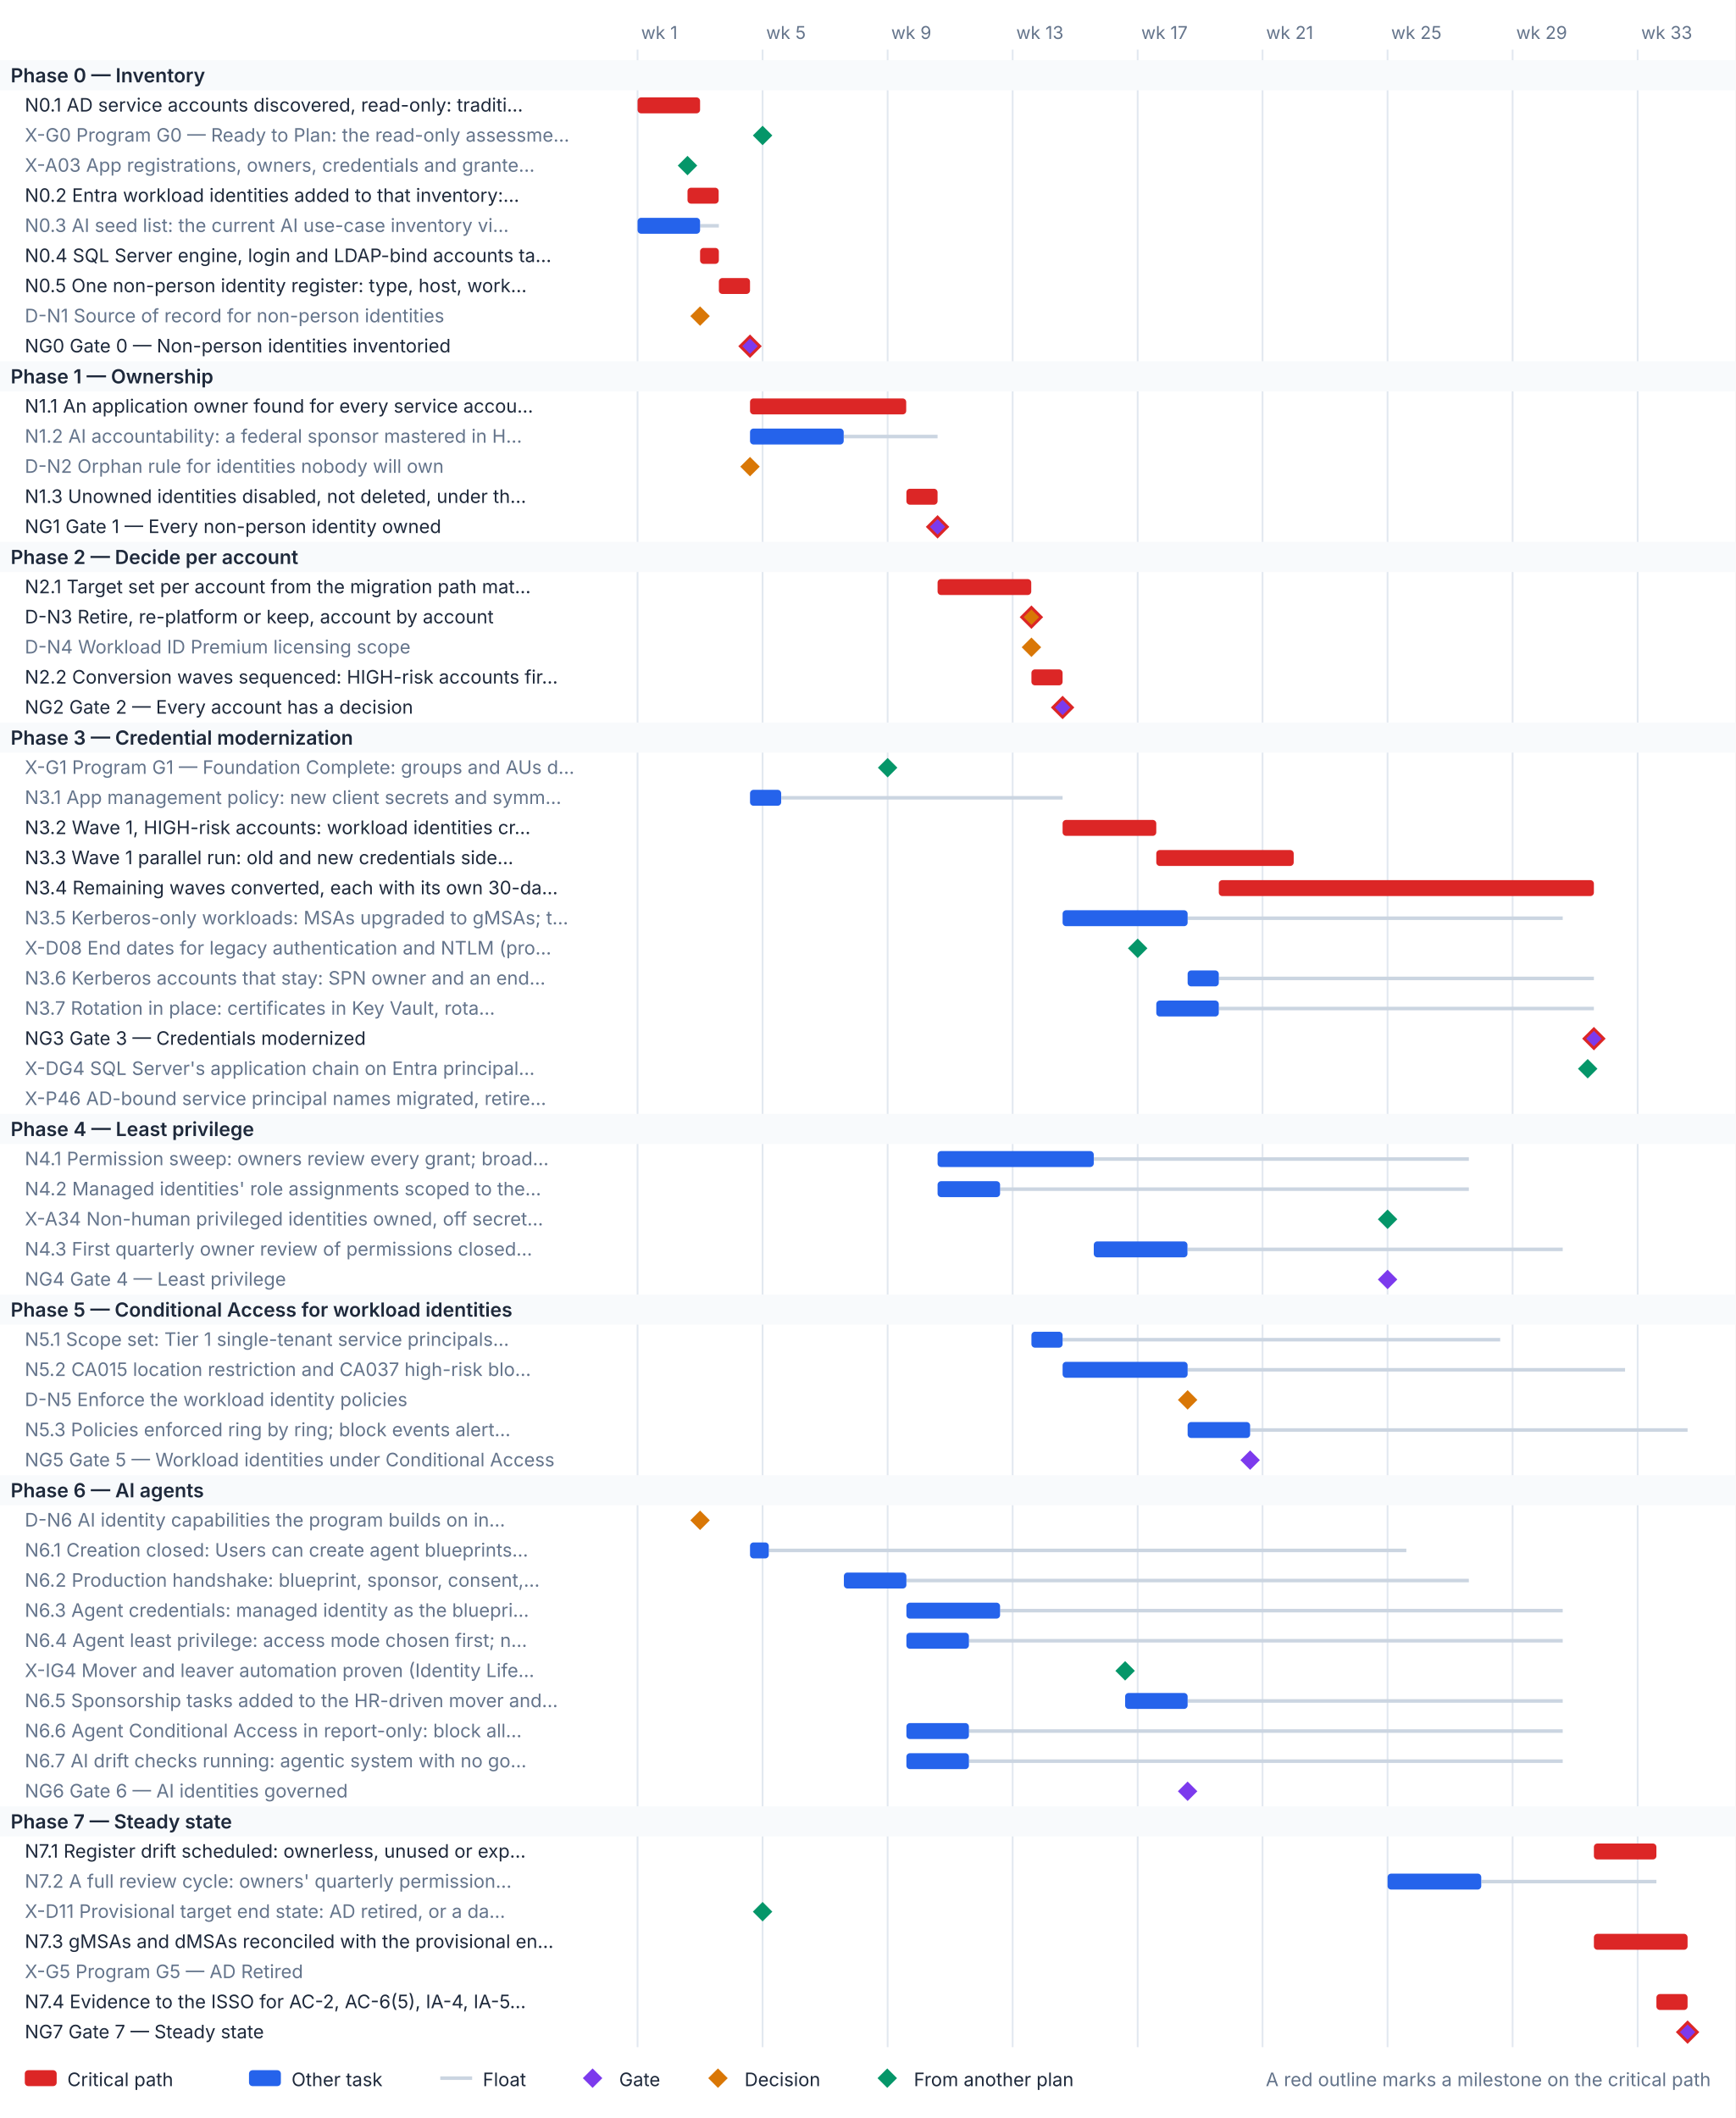
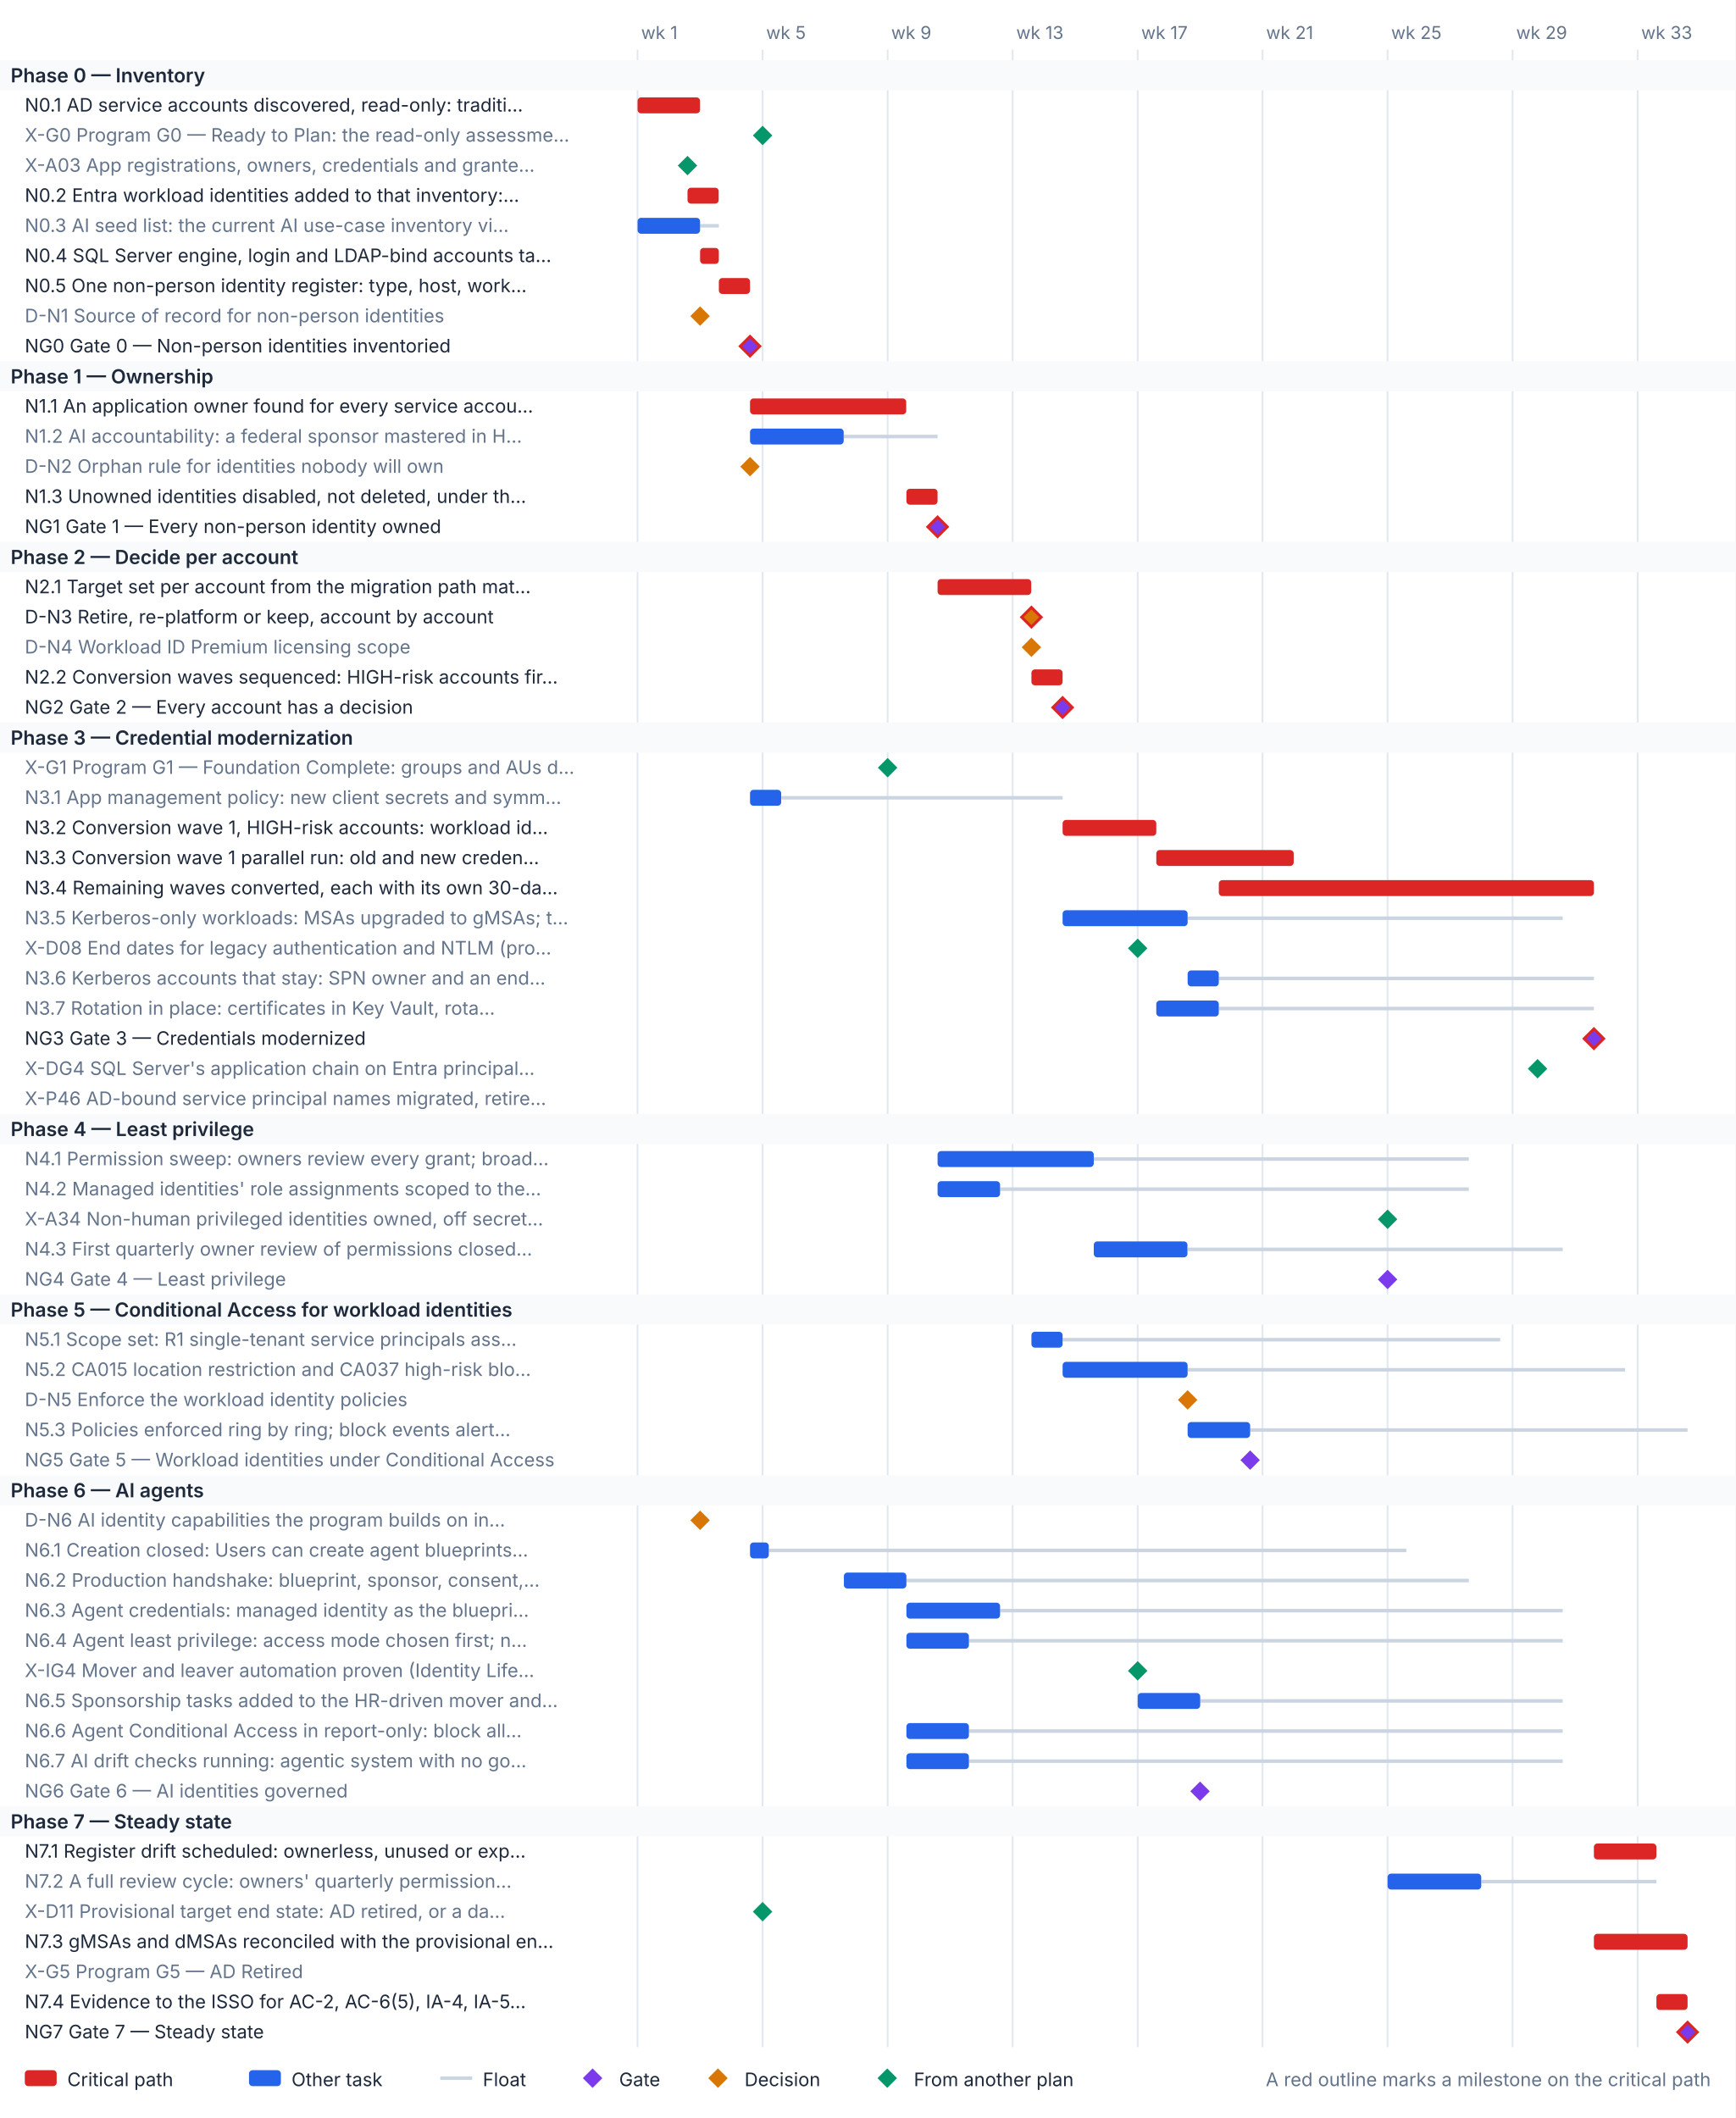
<svg xmlns="http://www.w3.org/2000/svg" width="980" height="1196" viewBox="0 0 980 1196" role="img" aria-labelledby="t d" font-family="Inter, 'DM Sans', Arial, sans-serif">
  <rect width="980" height="1196" fill="#ffffff" />
  <line x1="360.0" y1="28" x2="360.0" y2="1156" stroke="#e2e8f0" stroke-width="1" />
  <text x="362.0" y="22" font-size="10" fill="#64748b">wk 1</text>
  <line x1="430.6" y1="28" x2="430.6" y2="1156" stroke="#e2e8f0" stroke-width="1" />
  <text x="432.6" y="22" font-size="10" fill="#64748b">wk 5</text>
  <line x1="501.2" y1="28" x2="501.2" y2="1156" stroke="#e2e8f0" stroke-width="1" />
  <text x="503.2" y="22" font-size="10" fill="#64748b">wk 9</text>
  <line x1="571.8" y1="28" x2="571.8" y2="1156" stroke="#e2e8f0" stroke-width="1" />
  <text x="573.8" y="22" font-size="10" fill="#64748b">wk 13</text>
  <line x1="642.4" y1="28" x2="642.4" y2="1156" stroke="#e2e8f0" stroke-width="1" />
  <text x="644.4" y="22" font-size="10" fill="#64748b">wk 17</text>
  <line x1="712.9" y1="28" x2="712.9" y2="1156" stroke="#e2e8f0" stroke-width="1" />
  <text x="714.9" y="22" font-size="10" fill="#64748b">wk 21</text>
  <line x1="783.5" y1="28" x2="783.5" y2="1156" stroke="#e2e8f0" stroke-width="1" />
  <text x="785.5" y="22" font-size="10" fill="#64748b">wk 25</text>
  <line x1="854.1" y1="28" x2="854.1" y2="1156" stroke="#e2e8f0" stroke-width="1" />
  <text x="856.1" y="22" font-size="10" fill="#64748b">wk 29</text>
  <line x1="924.7" y1="28" x2="924.7" y2="1156" stroke="#e2e8f0" stroke-width="1" />
  <text x="926.7" y="22" font-size="10" fill="#64748b">wk 33</text>
  <rect x="0" y="34" width="980" height="17" fill="#f8fafc" />
  <text x="6" y="46.5" font-size="11" font-weight="600" fill="#1e293b">Phase 0 — Inventory</text>
  <text x="14" y="63" font-size="10.5" fill="#1e293b">N0.1  AD service accounts discovered, read-only: traditi…</text>
  <rect x="360.0" y="55" width="35.3" height="9" rx="2" fill="#DC2626" />
  <text x="14" y="80" font-size="10.5" fill="#64748b">X-G0  Program G0 — Ready to Plan: the read-only assessme…</text>
  <path d="M430.6 71.0 L436.1 76.5 L430.6 82.0 L425.1 76.5 Z" fill="#059669" />
  <text x="14" y="97" font-size="10.5" fill="#64748b">X-A03  App registrations, owners, credentials and grante…</text>
  <path d="M388.2 88.0 L393.7 93.5 L388.2 99.0 L382.7 93.5 Z" fill="#059669" />
  <text x="14" y="114" font-size="10.5" fill="#1e293b">N0.2  Entra workload identities added to that inventory:…</text>
  <rect x="388.2" y="106" width="17.6" height="9" rx="2" fill="#DC2626" />
  <text x="14" y="131" font-size="10.5" fill="#64748b">N0.3  AI seed list: the current AI use-case inventory vi…</text>
  <line x1="395.3" y1="127.5" x2="405.9" y2="127.5" stroke="#cbd5e1" stroke-width="2" />
  <rect x="360.0" y="123" width="35.3" height="9" rx="2" fill="#2563EB" />
  <text x="14" y="148" font-size="10.5" fill="#1e293b">N0.4  SQL Server engine, login and LDAP-bind accounts ta…</text>
  <rect x="395.3" y="140" width="10.6" height="9" rx="2" fill="#DC2626" />
  <text x="14" y="165" font-size="10.5" fill="#1e293b">N0.5  One non-person identity register: type, host, work…</text>
  <rect x="405.9" y="157" width="17.6" height="9" rx="2" fill="#DC2626" />
  <text x="14" y="182" font-size="10.5" fill="#64748b">D-N1  Source of record for non-person identities</text>
  <path d="M395.3 173.0 L400.8 178.5 L395.3 184.0 L389.8 178.5 Z" fill="#D97706" />
  <text x="14" y="199" font-size="10.5" fill="#1e293b">NG0  Gate 0 — Non-person identities inventoried</text>
  <path d="M423.5 190.0 L429.0 195.5 L423.5 201.0 L418.0 195.5 Z" fill="#7C3AED" stroke="#DC2626" stroke-width="1.6" />
  <rect x="0" y="204" width="980" height="17" fill="#f8fafc" />
  <text x="6" y="216.5" font-size="11" font-weight="600" fill="#1e293b">Phase 1 — Ownership</text>
  <text x="14" y="233" font-size="10.5" fill="#1e293b">N1.1  An application owner found for every service accou…</text>
  <rect x="423.5" y="225" width="88.2" height="9" rx="2" fill="#DC2626" />
  <text x="14" y="250" font-size="10.5" fill="#64748b">N1.2  AI accountability: a federal sponsor mastered in H…</text>
  <line x1="476.5" y1="246.5" x2="529.4" y2="246.5" stroke="#cbd5e1" stroke-width="2" />
  <rect x="423.5" y="242" width="52.9" height="9" rx="2" fill="#2563EB" />
  <text x="14" y="267" font-size="10.5" fill="#64748b">D-N2  Orphan rule for identities nobody will own</text>
  <path d="M423.5 258.0 L429.0 263.5 L423.5 269.0 L418.0 263.5 Z" fill="#D97706" />
  <text x="14" y="284" font-size="10.5" fill="#1e293b">N1.3  Unowned identities disabled, not deleted, under th…</text>
  <rect x="511.8" y="276" width="17.6" height="9" rx="2" fill="#DC2626" />
  <text x="14" y="301" font-size="10.5" fill="#1e293b">NG1  Gate 1 — Every non-person identity owned</text>
  <path d="M529.4 292.0 L534.9 297.5 L529.4 303.0 L523.9 297.5 Z" fill="#7C3AED" stroke="#DC2626" stroke-width="1.6" />
  <rect x="0" y="306" width="980" height="17" fill="#f8fafc" />
  <text x="6" y="318.5" font-size="11" font-weight="600" fill="#1e293b">Phase 2 — Decide per account</text>
  <text x="14" y="335" font-size="10.5" fill="#1e293b">N2.1  Target set per account from the migration path mat…</text>
  <rect x="529.4" y="327" width="52.9" height="9" rx="2" fill="#DC2626" />
  <text x="14" y="352" font-size="10.5" fill="#1e293b">D-N3  Retire, re-platform or keep, account by account</text>
  <path d="M582.4 343.0 L587.9 348.5 L582.4 354.0 L576.9 348.5 Z" fill="#D97706" stroke="#DC2626" stroke-width="1.6" />
  <text x="14" y="369" font-size="10.5" fill="#64748b">D-N4  Workload ID Premium licensing scope</text>
  <path d="M582.4 360.0 L587.9 365.5 L582.4 371.0 L576.9 365.5 Z" fill="#D97706" />
  <text x="14" y="386" font-size="10.5" fill="#1e293b">N2.2  Conversion waves sequenced: HIGH-risk accounts fir…</text>
  <rect x="582.4" y="378" width="17.6" height="9" rx="2" fill="#DC2626" />
  <text x="14" y="403" font-size="10.5" fill="#1e293b">NG2  Gate 2 — Every account has a decision</text>
  <path d="M600.0 394.0 L605.5 399.5 L600.0 405.0 L594.5 399.5 Z" fill="#7C3AED" stroke="#DC2626" stroke-width="1.6" />
  <rect x="0" y="408" width="980" height="17" fill="#f8fafc" />
  <text x="6" y="420.5" font-size="11" font-weight="600" fill="#1e293b">Phase 3 — Credential modernization</text>
  <text x="14" y="437" font-size="10.5" fill="#64748b">X-G1  Program G1 — Foundation Complete: groups and AUs d…</text>
  <path d="M501.2 428.0 L506.7 433.5 L501.2 439.0 L495.7 433.5 Z" fill="#059669" />
  <text x="14" y="454" font-size="10.5" fill="#64748b">N3.1  App management policy: new client secrets and symm…</text>
  <line x1="441.2" y1="450.5" x2="600.0" y2="450.5" stroke="#cbd5e1" stroke-width="2" />
  <rect x="423.5" y="446" width="17.6" height="9" rx="2" fill="#2563EB" />
-   <text x="14" y="471" font-size="10.5" fill="#1e293b">N3.2  Wave 1, HIGH-risk accounts: workload identities cr…</text>
+   <text x="14" y="471" font-size="10.5" fill="#1e293b">N3.2  Conversion wave 1, HIGH-risk accounts: workload id…</text>
  <rect x="600.0" y="463" width="52.9" height="9" rx="2" fill="#DC2626" />
-   <text x="14" y="488" font-size="10.5" fill="#1e293b">N3.3  Wave 1 parallel run: old and new credentials side…</text>
+   <text x="14" y="488" font-size="10.5" fill="#1e293b">N3.3  Conversion wave 1 parallel run: old and new creden…</text>
  <rect x="652.9" y="480" width="77.6" height="9" rx="2" fill="#DC2626" />
  <text x="14" y="505" font-size="10.5" fill="#1e293b">N3.4  Remaining waves converted, each with its own 30-da…</text>
  <rect x="688.2" y="497" width="211.8" height="9" rx="2" fill="#DC2626" />
  <text x="14" y="522" font-size="10.5" fill="#64748b">N3.5  Kerberos-only workloads: MSAs upgraded to gMSAs; t…</text>
  <line x1="670.6" y1="518.5" x2="882.4" y2="518.5" stroke="#cbd5e1" stroke-width="2" />
  <rect x="600.0" y="514" width="70.6" height="9" rx="2" fill="#2563EB" />
  <text x="14" y="539" font-size="10.5" fill="#64748b">X-D08  End dates for legacy authentication and NTLM (pro…</text>
  <path d="M642.4 530.0 L647.9 535.5 L642.4 541.0 L636.9 535.5 Z" fill="#059669" />
  <text x="14" y="556" font-size="10.5" fill="#64748b">N3.6  Kerberos accounts that stay: SPN owner and an end…</text>
  <line x1="688.2" y1="552.5" x2="900.0" y2="552.5" stroke="#cbd5e1" stroke-width="2" />
  <rect x="670.6" y="548" width="17.6" height="9" rx="2" fill="#2563EB" />
  <text x="14" y="573" font-size="10.5" fill="#64748b">N3.7  Rotation in place: certificates in Key Vault, rota…</text>
  <line x1="688.2" y1="569.5" x2="900.0" y2="569.5" stroke="#cbd5e1" stroke-width="2" />
  <rect x="652.9" y="565" width="35.3" height="9" rx="2" fill="#2563EB" />
  <text x="14" y="590" font-size="10.5" fill="#1e293b">NG3  Gate 3 — Credentials modernized</text>
  <path d="M900.0 581.0 L905.5 586.5 L900.0 592.0 L894.5 586.5 Z" fill="#7C3AED" stroke="#DC2626" stroke-width="1.6" />
  <text x="14" y="607" font-size="10.5" fill="#64748b">X-DG4  SQL Server's application chain on Entra principal…</text>
-   <path d="M896.5 598.0 L902.0 603.5 L896.5 609.0 L891.0 603.5 Z" fill="#059669" />
+   <path d="M868.2 598.0 L873.7 603.5 L868.2 609.0 L862.7 603.5 Z" fill="#059669" />
  <text x="14" y="624" font-size="10.5" fill="#64748b">X-P46  AD-bound service principal names migrated, retire…</text>
  <path d="M1101.2 615.0 L1106.7 620.5 L1101.2 626.0 L1095.7 620.5 Z" fill="#059669" />
  <rect x="0" y="629" width="980" height="17" fill="#f8fafc" />
  <text x="6" y="641.5" font-size="11" font-weight="600" fill="#1e293b">Phase 4 — Least privilege</text>
  <text x="14" y="658" font-size="10.5" fill="#64748b">N4.1  Permission sweep: owners review every grant; broad…</text>
  <line x1="617.6" y1="654.5" x2="829.4" y2="654.5" stroke="#cbd5e1" stroke-width="2" />
  <rect x="529.4" y="650" width="88.2" height="9" rx="2" fill="#2563EB" />
  <text x="14" y="675" font-size="10.5" fill="#64748b">N4.2  Managed identities' role assignments scoped to the…</text>
  <line x1="564.7" y1="671.5" x2="829.4" y2="671.5" stroke="#cbd5e1" stroke-width="2" />
  <rect x="529.4" y="667" width="35.3" height="9" rx="2" fill="#2563EB" />
  <text x="14" y="692" font-size="10.5" fill="#64748b">X-A34  Non-human privileged identities owned, off secret…</text>
  <path d="M783.5 683.0 L789.0 688.5 L783.5 694.0 L778.0 688.5 Z" fill="#059669" />
  <text x="14" y="709" font-size="10.5" fill="#64748b">N4.3  First quarterly owner review of permissions closed…</text>
  <line x1="670.6" y1="705.5" x2="882.4" y2="705.5" stroke="#cbd5e1" stroke-width="2" />
  <rect x="617.6" y="701" width="52.9" height="9" rx="2" fill="#2563EB" />
  <text x="14" y="726" font-size="10.5" fill="#64748b">NG4  Gate 4 — Least privilege</text>
  <path d="M783.5 717.0 L789.0 722.5 L783.5 728.0 L778.0 722.5 Z" fill="#7C3AED" />
  <rect x="0" y="731" width="980" height="17" fill="#f8fafc" />
  <text x="6" y="743.5" font-size="11" font-weight="600" fill="#1e293b">Phase 5 — Conditional Access for workload identities</text>
-   <text x="14" y="760" font-size="10.5" fill="#64748b">N5.1  Scope set: Tier 1 single-tenant service principals…</text>
+   <text x="14" y="760" font-size="10.5" fill="#64748b">N5.1  Scope set: R1 single-tenant service principals ass…</text>
  <line x1="600.0" y1="756.5" x2="847.1" y2="756.5" stroke="#cbd5e1" stroke-width="2" />
  <rect x="582.4" y="752" width="17.6" height="9" rx="2" fill="#2563EB" />
  <text x="14" y="777" font-size="10.5" fill="#64748b">N5.2  CA015 location restriction and CA037 high-risk blo…</text>
  <line x1="670.6" y1="773.5" x2="917.6" y2="773.5" stroke="#cbd5e1" stroke-width="2" />
  <rect x="600.0" y="769" width="70.6" height="9" rx="2" fill="#2563EB" />
  <text x="14" y="794" font-size="10.5" fill="#64748b">D-N5  Enforce the workload identity policies</text>
  <path d="M670.6 785.0 L676.1 790.5 L670.6 796.0 L665.1 790.5 Z" fill="#D97706" />
  <text x="14" y="811" font-size="10.5" fill="#64748b">N5.3  Policies enforced ring by ring; block events alert…</text>
  <line x1="705.9" y1="807.5" x2="952.9" y2="807.5" stroke="#cbd5e1" stroke-width="2" />
  <rect x="670.6" y="803" width="35.3" height="9" rx="2" fill="#2563EB" />
  <text x="14" y="828" font-size="10.5" fill="#64748b">NG5  Gate 5 — Workload identities under Conditional Access</text>
  <path d="M705.9 819.0 L711.4 824.5 L705.9 830.0 L700.4 824.5 Z" fill="#7C3AED" />
  <rect x="0" y="833" width="980" height="17" fill="#f8fafc" />
  <text x="6" y="845.5" font-size="11" font-weight="600" fill="#1e293b">Phase 6 — AI agents</text>
  <text x="14" y="862" font-size="10.5" fill="#64748b">D-N6  AI identity capabilities the program builds on in…</text>
  <path d="M395.3 853.0 L400.8 858.5 L395.3 864.0 L389.8 858.5 Z" fill="#D97706" />
  <text x="14" y="879" font-size="10.5" fill="#64748b">N6.1  Creation closed: Users can create agent blueprints…</text>
  <line x1="434.1" y1="875.5" x2="794.1" y2="875.5" stroke="#cbd5e1" stroke-width="2" />
  <rect x="423.5" y="871" width="10.6" height="9" rx="2" fill="#2563EB" />
  <text x="14" y="896" font-size="10.5" fill="#64748b">N6.2  Production handshake: blueprint, sponsor, consent,…</text>
  <line x1="511.8" y1="892.5" x2="829.4" y2="892.5" stroke="#cbd5e1" stroke-width="2" />
  <rect x="476.5" y="888" width="35.3" height="9" rx="2" fill="#2563EB" />
  <text x="14" y="913" font-size="10.5" fill="#64748b">N6.3  Agent credentials: managed identity as the bluepri…</text>
  <line x1="564.7" y1="909.5" x2="882.4" y2="909.5" stroke="#cbd5e1" stroke-width="2" />
  <rect x="511.8" y="905" width="52.9" height="9" rx="2" fill="#2563EB" />
  <text x="14" y="930" font-size="10.5" fill="#64748b">N6.4  Agent least privilege: access mode chosen first; n…</text>
  <line x1="547.1" y1="926.5" x2="882.4" y2="926.5" stroke="#cbd5e1" stroke-width="2" />
  <rect x="511.8" y="922" width="35.3" height="9" rx="2" fill="#2563EB" />
  <text x="14" y="947" font-size="10.5" fill="#64748b">X-IG4  Mover and leaver automation proven (Identity Life…</text>
-   <path d="M635.3 938.0 L640.8 943.5 L635.3 949.0 L629.8 943.5 Z" fill="#059669" />
+   <path d="M642.4 938.0 L647.9 943.5 L642.4 949.0 L636.9 943.5 Z" fill="#059669" />
  <text x="14" y="964" font-size="10.5" fill="#64748b">N6.5  Sponsorship tasks added to the HR-driven mover and…</text>
-   <line x1="670.6" y1="960.5" x2="882.4" y2="960.5" stroke="#cbd5e1" stroke-width="2" />
-   <rect x="635.3" y="956" width="35.3" height="9" rx="2" fill="#2563EB" />
+   <line x1="677.6" y1="960.5" x2="882.4" y2="960.5" stroke="#cbd5e1" stroke-width="2" />
+   <rect x="642.4" y="956" width="35.3" height="9" rx="2" fill="#2563EB" />
  <text x="14" y="981" font-size="10.5" fill="#64748b">N6.6  Agent Conditional Access in report-only: block all…</text>
  <line x1="547.1" y1="977.5" x2="882.4" y2="977.5" stroke="#cbd5e1" stroke-width="2" />
  <rect x="511.8" y="973" width="35.3" height="9" rx="2" fill="#2563EB" />
  <text x="14" y="998" font-size="10.5" fill="#64748b">N6.7  AI drift checks running: agentic system with no go…</text>
  <line x1="547.1" y1="994.5" x2="882.4" y2="994.5" stroke="#cbd5e1" stroke-width="2" />
  <rect x="511.8" y="990" width="35.3" height="9" rx="2" fill="#2563EB" />
  <text x="14" y="1015" font-size="10.5" fill="#64748b">NG6  Gate 6 — AI identities governed</text>
-   <path d="M670.6 1006.0 L676.1 1011.5 L670.6 1017.0 L665.1 1011.5 Z" fill="#7C3AED" />
+   <path d="M677.6 1006.0 L683.1 1011.5 L677.6 1017.0 L672.1 1011.5 Z" fill="#7C3AED" />
  <rect x="0" y="1020" width="980" height="17" fill="#f8fafc" />
  <text x="6" y="1032.5" font-size="11" font-weight="600" fill="#1e293b">Phase 7 — Steady state</text>
  <text x="14" y="1049" font-size="10.5" fill="#1e293b">N7.1  Register drift scheduled: ownerless, unused or exp…</text>
  <rect x="900.0" y="1041" width="35.3" height="9" rx="2" fill="#DC2626" />
  <text x="14" y="1066" font-size="10.5" fill="#64748b">N7.2  A full review cycle: owners' quarterly permission…</text>
  <line x1="836.5" y1="1062.5" x2="935.3" y2="1062.5" stroke="#cbd5e1" stroke-width="2" />
  <rect x="783.5" y="1058" width="52.9" height="9" rx="2" fill="#2563EB" />
  <text x="14" y="1083" font-size="10.5" fill="#64748b">X-D11  Provisional target end state: AD retired, or a da…</text>
  <path d="M430.6 1074.0 L436.1 1079.5 L430.6 1085.0 L425.1 1079.5 Z" fill="#059669" />
  <text x="14" y="1100" font-size="10.5" fill="#1e293b">N7.3  gMSAs and dMSAs reconciled with the provisional en…</text>
  <rect x="900.0" y="1092" width="52.9" height="9" rx="2" fill="#DC2626" />
  <text x="14" y="1117" font-size="10.5" fill="#64748b">X-G5  Program G5 — AD Retired</text>
  <path d="M1207.1 1108.0 L1212.6 1113.5 L1207.1 1119.0 L1201.6 1113.5 Z" fill="#059669" />
  <text x="14" y="1134" font-size="10.5" fill="#1e293b">N7.4  Evidence to the ISSO for AC-2, AC-6(5), IA-4, IA-5…</text>
  <rect x="935.3" y="1126" width="17.6" height="9" rx="2" fill="#DC2626" />
  <text x="14" y="1151" font-size="10.5" fill="#1e293b">NG7  Gate 7 — Steady state</text>
  <path d="M952.9 1142.0 L958.4 1147.5 L952.9 1153.0 L947.4 1147.5 Z" fill="#7C3AED" stroke="#DC2626" stroke-width="1.6" />
  <rect x="14" y="1169" width="18" height="9" rx="2" fill="#DC2626" />
  <text x="38" y="1178" font-size="10.5" fill="#1e293b">Critical path</text>
  <rect x="140.6" y="1169" width="18" height="9" rx="2" fill="#2563EB" />
  <text x="164.6" y="1178" font-size="10.5" fill="#1e293b">Other task</text>
  <line x1="248.6" y1="1173.5" x2="266.6" y2="1173.5" stroke="#cbd5e1" stroke-width="2" />
  <text x="272.6" y="1178" font-size="10.5" fill="#1e293b">Float</text>
  <path d="M334.6 1168 L340.1 1173.5 L334.6 1179 L329.1 1173.5 Z" fill="#7C3AED" />
  <text x="349.6" y="1178" font-size="10.5" fill="#1e293b">Gate</text>
  <path d="M405.4 1168 L410.9 1173.5 L405.4 1179 L399.9 1173.5 Z" fill="#D97706" />
  <text x="420.4" y="1178" font-size="10.5" fill="#1e293b">Decision</text>
  <path d="M501.0 1168 L506.5 1173.5 L501.0 1179 L495.5 1173.5 Z" fill="#059669" />
  <text x="516.0" y="1178" font-size="10.5" fill="#1e293b">From another plan</text>
  <text x="966" y="1178" font-size="10.5" fill="#64748b" text-anchor="end">A red outline marks a milestone on the critical path</text>
</svg>
